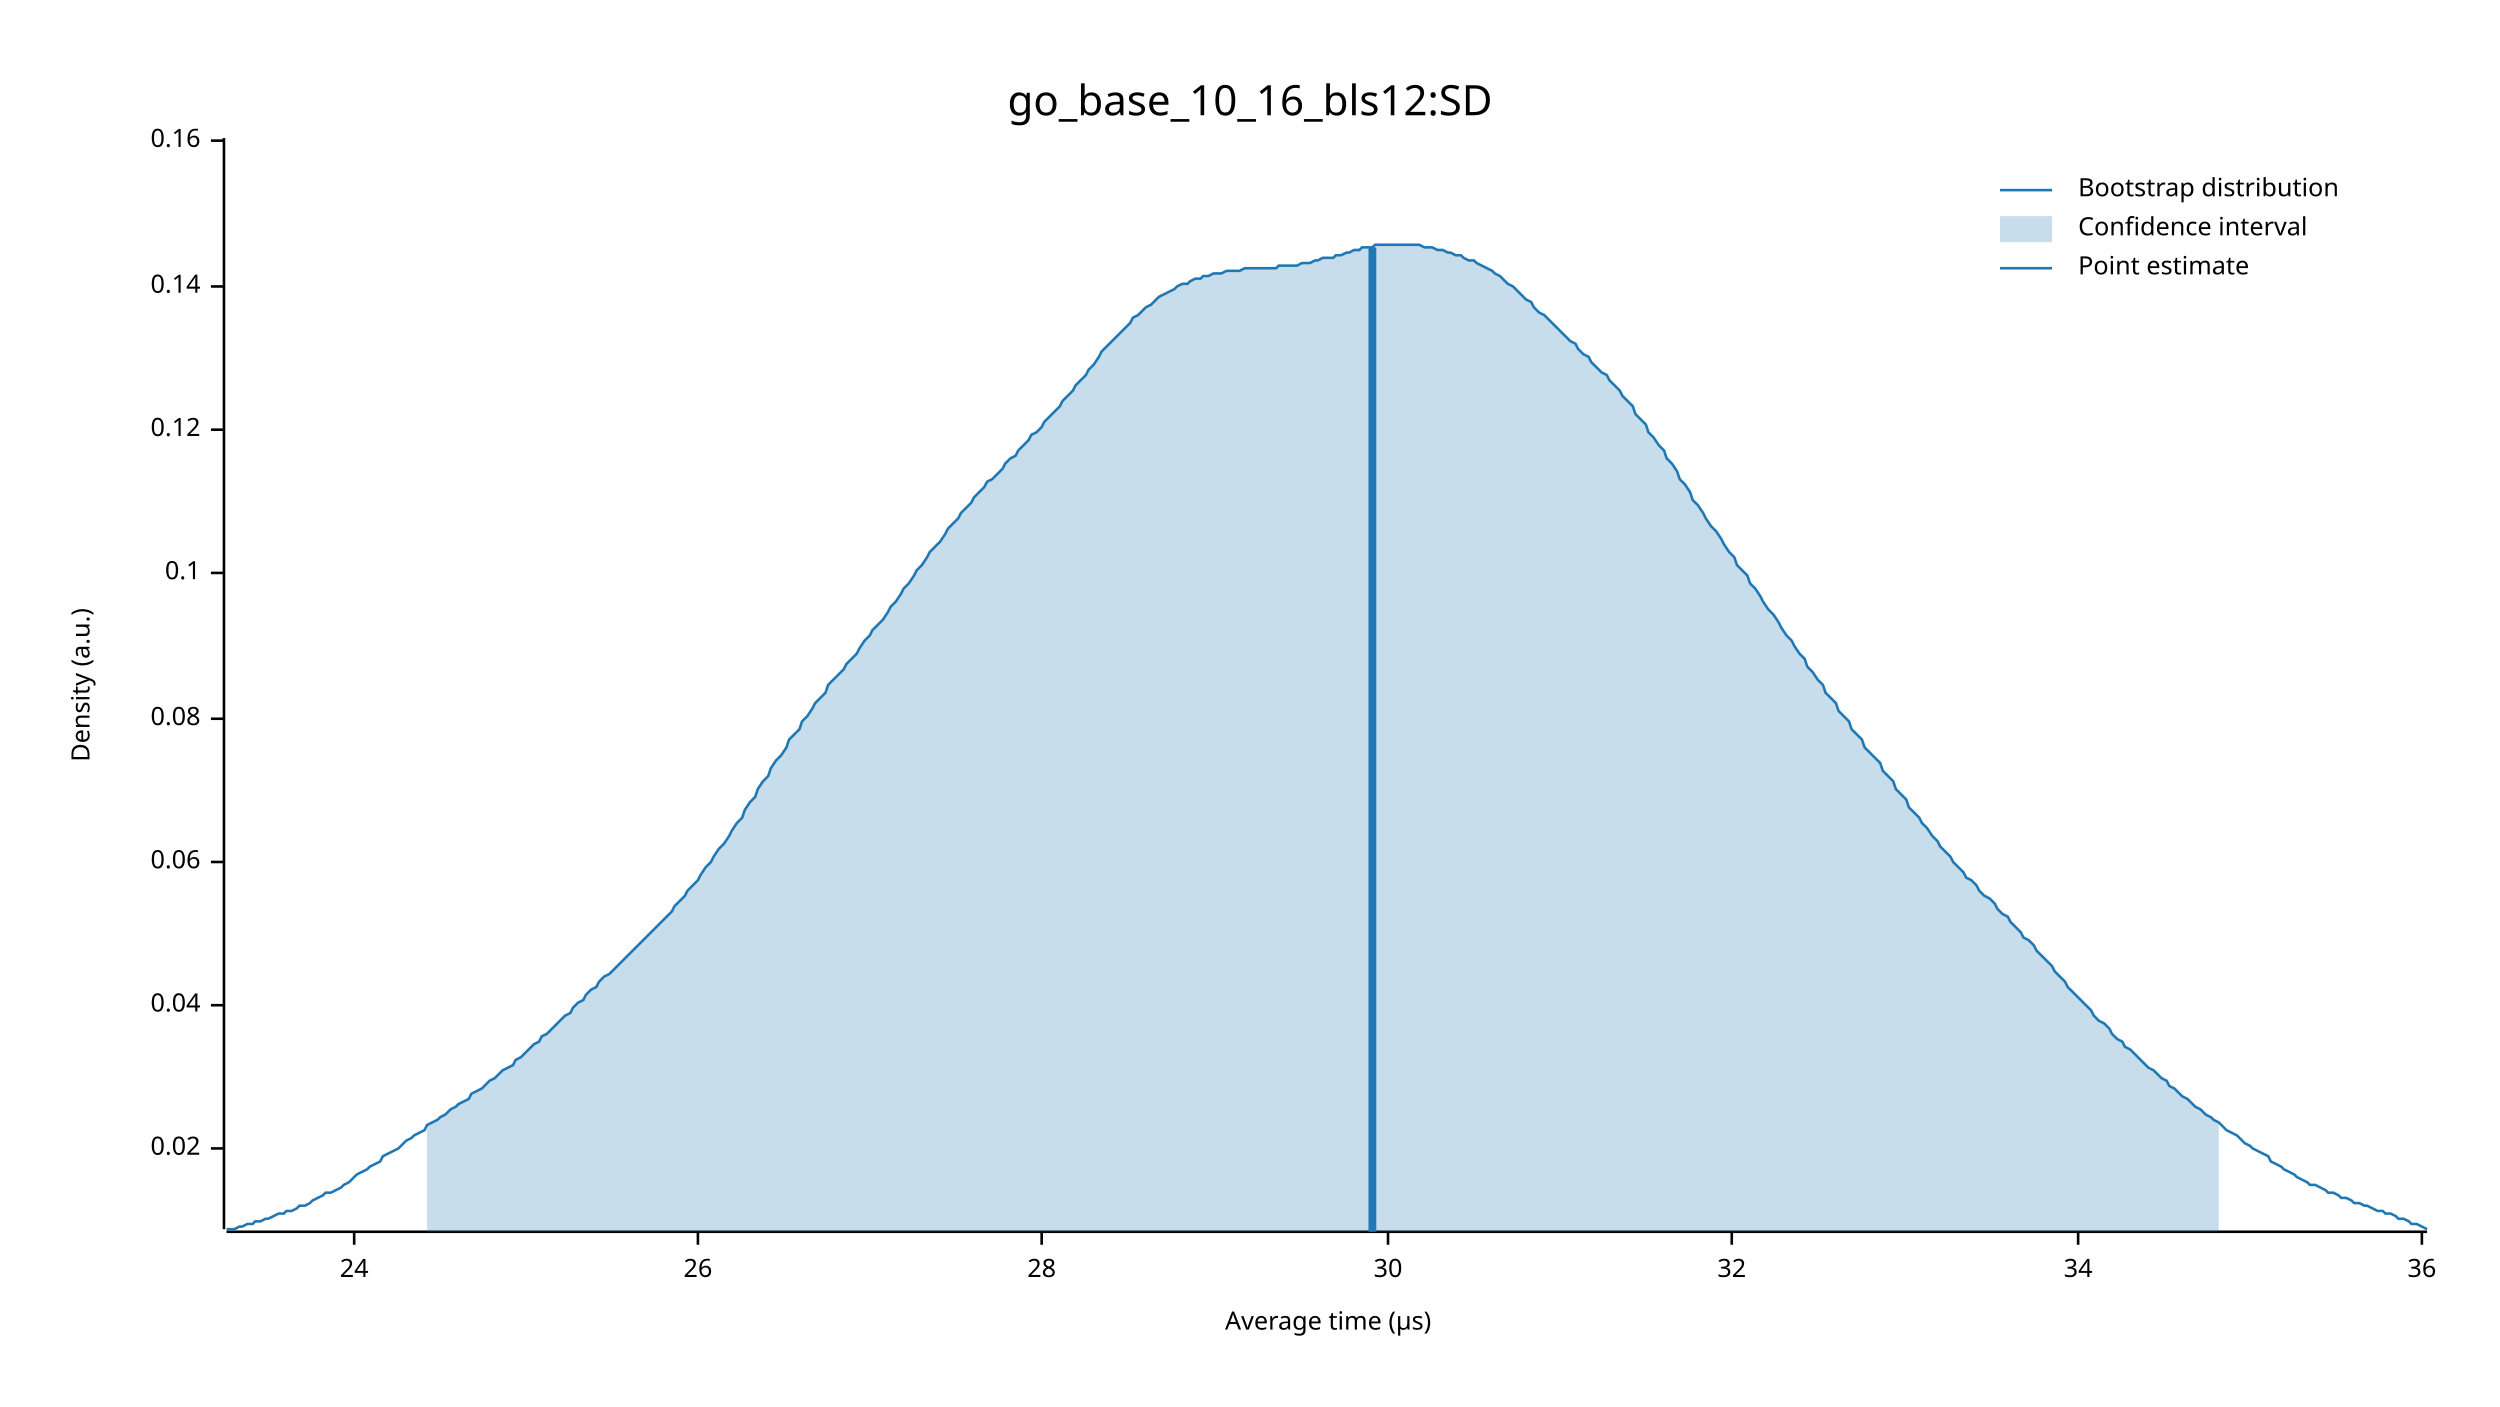
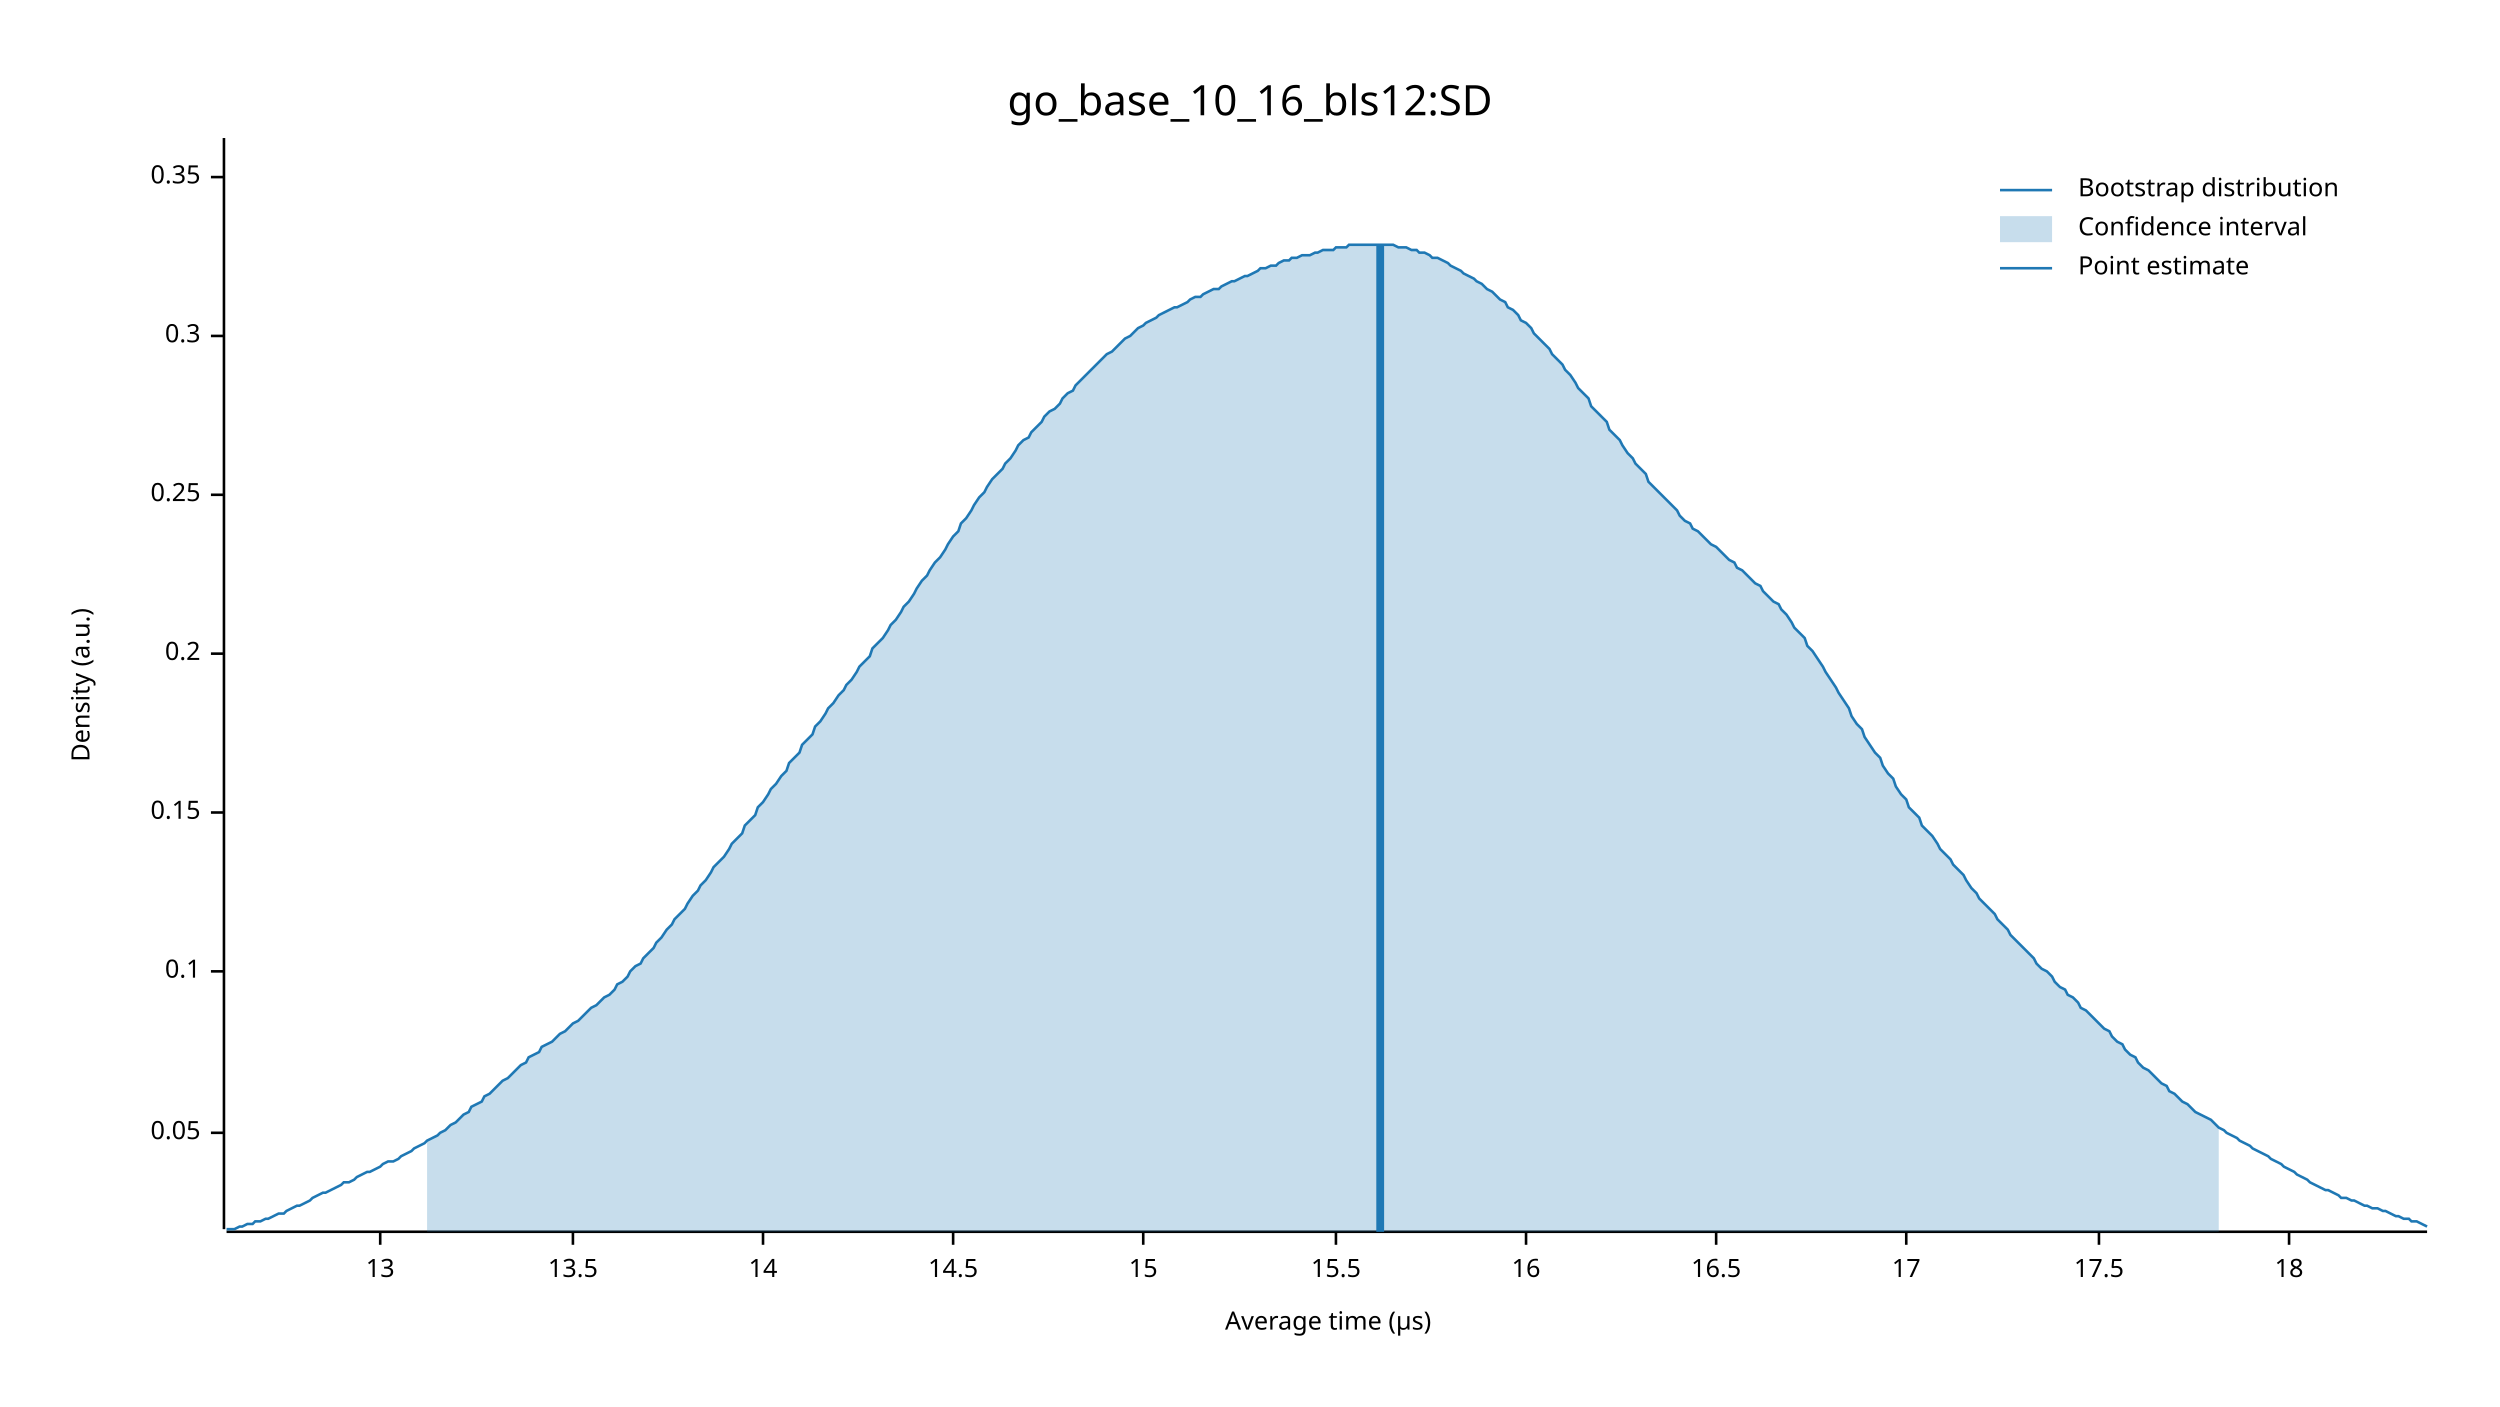
<svg xmlns="http://www.w3.org/2000/svg" width="960" height="540" viewBox="0 0 960 540">
  <text x="480" y="32" dy="0.76em" text-anchor="middle" font-family="sans-serif" font-size="16.129" opacity="1" fill="#000000">
go_base_10_16_bls12:SD
</text>
  <text x="27" y="263" dy="0.76em" text-anchor="middle" font-family="sans-serif" font-size="9.677" opacity="1" fill="#000000" transform="rotate(270, 27, 263)">
Density (a.u.)
</text>
  <text x="510" y="513" dy="-0.5ex" text-anchor="middle" font-family="sans-serif" font-size="9.677" opacity="1" fill="#000000">
Average time (µs)
</text>
  <polyline fill="none" opacity="1" stroke="#000000" stroke-width="1" points="86,53 86,472 " />
-   <text x="77" y="441" dy="0.5ex" text-anchor="end" font-family="sans-serif" font-size="9.677" opacity="1" fill="#000000">
- 0.02
+   <text x="77" y="435" dy="0.5ex" text-anchor="end" font-family="sans-serif" font-size="9.677" opacity="1" fill="#000000">
+ 0.05
</text>
-   <polyline fill="none" opacity="1" stroke="#000000" stroke-width="1" points="81,441 86,441 " />
-   <text x="77" y="386" dy="0.5ex" text-anchor="end" font-family="sans-serif" font-size="9.677" opacity="1" fill="#000000">
- 0.04
- </text>
-   <polyline fill="none" opacity="1" stroke="#000000" stroke-width="1" points="81,386 86,386 " />
-   <text x="77" y="331" dy="0.5ex" text-anchor="end" font-family="sans-serif" font-size="9.677" opacity="1" fill="#000000">
- 0.06
- </text>
-   <polyline fill="none" opacity="1" stroke="#000000" stroke-width="1" points="81,331 86,331 " />
-   <text x="77" y="276" dy="0.5ex" text-anchor="end" font-family="sans-serif" font-size="9.677" opacity="1" fill="#000000">
- 0.08
- </text>
-   <polyline fill="none" opacity="1" stroke="#000000" stroke-width="1" points="81,276 86,276 " />
-   <text x="77" y="220" dy="0.5ex" text-anchor="end" font-family="sans-serif" font-size="9.677" opacity="1" fill="#000000">
+   <polyline fill="none" opacity="1" stroke="#000000" stroke-width="1" points="81,435 86,435 " />
+   <text x="77" y="373" dy="0.5ex" text-anchor="end" font-family="sans-serif" font-size="9.677" opacity="1" fill="#000000">
0.1
</text>
-   <polyline fill="none" opacity="1" stroke="#000000" stroke-width="1" points="81,220 86,220 " />
-   <text x="77" y="165" dy="0.5ex" text-anchor="end" font-family="sans-serif" font-size="9.677" opacity="1" fill="#000000">
- 0.12
+   <polyline fill="none" opacity="1" stroke="#000000" stroke-width="1" points="81,373 86,373 " />
+   <text x="77" y="312" dy="0.5ex" text-anchor="end" font-family="sans-serif" font-size="9.677" opacity="1" fill="#000000">
+ 0.15
</text>
-   <polyline fill="none" opacity="1" stroke="#000000" stroke-width="1" points="81,165 86,165 " />
-   <text x="77" y="110" dy="0.5ex" text-anchor="end" font-family="sans-serif" font-size="9.677" opacity="1" fill="#000000">
- 0.14
+   <polyline fill="none" opacity="1" stroke="#000000" stroke-width="1" points="81,312 86,312 " />
+   <text x="77" y="251" dy="0.5ex" text-anchor="end" font-family="sans-serif" font-size="9.677" opacity="1" fill="#000000">
+ 0.2
</text>
-   <polyline fill="none" opacity="1" stroke="#000000" stroke-width="1" points="81,110 86,110 " />
-   <text x="77" y="54" dy="0.5ex" text-anchor="end" font-family="sans-serif" font-size="9.677" opacity="1" fill="#000000">
- 0.16
+   <polyline fill="none" opacity="1" stroke="#000000" stroke-width="1" points="81,251 86,251 " />
+   <text x="77" y="190" dy="0.5ex" text-anchor="end" font-family="sans-serif" font-size="9.677" opacity="1" fill="#000000">
+ 0.25
</text>
-   <polyline fill="none" opacity="1" stroke="#000000" stroke-width="1" points="81,54 86,54 " />
+   <polyline fill="none" opacity="1" stroke="#000000" stroke-width="1" points="81,190 86,190 " />
+   <text x="77" y="129" dy="0.5ex" text-anchor="end" font-family="sans-serif" font-size="9.677" opacity="1" fill="#000000">
+ 0.3
+ </text>
+   <polyline fill="none" opacity="1" stroke="#000000" stroke-width="1" points="81,129 86,129 " />
+   <text x="77" y="68" dy="0.5ex" text-anchor="end" font-family="sans-serif" font-size="9.677" opacity="1" fill="#000000">
+ 0.35
+ </text>
+   <polyline fill="none" opacity="1" stroke="#000000" stroke-width="1" points="81,68 86,68 " />
  <polyline fill="none" opacity="1" stroke="#000000" stroke-width="1" points="87,473 932,473 " />
-   <text x="136" y="483" dy="0.76em" text-anchor="middle" font-family="sans-serif" font-size="9.677" opacity="1" fill="#000000">
- 24
+   <text x="146" y="483" dy="0.76em" text-anchor="middle" font-family="sans-serif" font-size="9.677" opacity="1" fill="#000000">
+ 13
</text>
-   <polyline fill="none" opacity="1" stroke="#000000" stroke-width="1" points="136,473 136,478 " />
-   <text x="268" y="483" dy="0.76em" text-anchor="middle" font-family="sans-serif" font-size="9.677" opacity="1" fill="#000000">
- 26
+   <polyline fill="none" opacity="1" stroke="#000000" stroke-width="1" points="146,473 146,478 " />
+   <text x="220" y="483" dy="0.76em" text-anchor="middle" font-family="sans-serif" font-size="9.677" opacity="1" fill="#000000">
+ 13.5
</text>
-   <polyline fill="none" opacity="1" stroke="#000000" stroke-width="1" points="268,473 268,478 " />
-   <text x="400" y="483" dy="0.76em" text-anchor="middle" font-family="sans-serif" font-size="9.677" opacity="1" fill="#000000">
- 28
+   <polyline fill="none" opacity="1" stroke="#000000" stroke-width="1" points="220,473 220,478 " />
+   <text x="293" y="483" dy="0.76em" text-anchor="middle" font-family="sans-serif" font-size="9.677" opacity="1" fill="#000000">
+ 14
</text>
-   <polyline fill="none" opacity="1" stroke="#000000" stroke-width="1" points="400,473 400,478 " />
-   <text x="533" y="483" dy="0.76em" text-anchor="middle" font-family="sans-serif" font-size="9.677" opacity="1" fill="#000000">
- 30
+   <polyline fill="none" opacity="1" stroke="#000000" stroke-width="1" points="293,473 293,478 " />
+   <text x="366" y="483" dy="0.76em" text-anchor="middle" font-family="sans-serif" font-size="9.677" opacity="1" fill="#000000">
+ 14.5
</text>
-   <polyline fill="none" opacity="1" stroke="#000000" stroke-width="1" points="533,473 533,478 " />
-   <text x="665" y="483" dy="0.76em" text-anchor="middle" font-family="sans-serif" font-size="9.677" opacity="1" fill="#000000">
- 32
+   <polyline fill="none" opacity="1" stroke="#000000" stroke-width="1" points="366,473 366,478 " />
+   <text x="439" y="483" dy="0.76em" text-anchor="middle" font-family="sans-serif" font-size="9.677" opacity="1" fill="#000000">
+ 15
</text>
-   <polyline fill="none" opacity="1" stroke="#000000" stroke-width="1" points="665,473 665,478 " />
-   <text x="798" y="483" dy="0.76em" text-anchor="middle" font-family="sans-serif" font-size="9.677" opacity="1" fill="#000000">
- 34
+   <polyline fill="none" opacity="1" stroke="#000000" stroke-width="1" points="439,473 439,478 " />
+   <text x="513" y="483" dy="0.76em" text-anchor="middle" font-family="sans-serif" font-size="9.677" opacity="1" fill="#000000">
+ 15.5
</text>
-   <polyline fill="none" opacity="1" stroke="#000000" stroke-width="1" points="798,473 798,478 " />
-   <text x="930" y="483" dy="0.76em" text-anchor="middle" font-family="sans-serif" font-size="9.677" opacity="1" fill="#000000">
- 36
+   <polyline fill="none" opacity="1" stroke="#000000" stroke-width="1" points="513,473 513,478 " />
+   <text x="586" y="483" dy="0.76em" text-anchor="middle" font-family="sans-serif" font-size="9.677" opacity="1" fill="#000000">
+ 16
</text>
-   <polyline fill="none" opacity="1" stroke="#000000" stroke-width="1" points="930,473 930,478 " />
-   <polyline fill="none" opacity="1" stroke="#1F78B4" stroke-width="1" points="87,472 88,472 90,472 92,471 93,471 95,470 97,470 98,469 100,469 102,468 103,468 105,467 107,466 109,466 110,465 112,465 114,464 115,463 117,463 119,462 120,461 122,460 124,459 125,458 127,458 129,457 131,456 132,455 134,454 136,452 137,451 139,450 141,449 142,448 144,447 146,446 147,444 149,443 151,442 153,441 154,440 156,438 158,437 159,436 161,435 163,434 164,432 166,431 168,430 169,429 171,428 173,426 175,425 176,424 178,423 180,422 181,420 183,419 185,418 186,417 188,415 190,414 191,413 193,411 195,410 197,409 198,407 200,406 202,404 203,403 205,401 207,400 208,398 210,397 212,395 214,393 215,392 217,390 219,389 220,387 222,385 224,384 225,382 227,380 229,379 230,377 232,375 234,374 236,372 237,371 239,369 241,367 242,366 244,364 246,362 247,361 249,359 251,357 252,356 254,354 256,352 258,350 259,348 261,346 263,344 264,342 266,340 268,338 269,336 271,333 273,331 274,329 276,326 278,324 280,321 281,319 283,316 285,314 286,311 288,308 290,306 291,303 293,300 295,298 296,295 298,292 300,290 302,287 303,284 305,282 307,280 308,277 310,275 312,272 313,270 315,268 317,266 318,263 320,261 322,259 324,257 325,255 327,253 329,251 330,249 332,246 334,244 335,242 337,240 339,238 341,235 342,233 344,231 346,228 347,226 349,224 351,221 352,219 354,217 356,214 357,212 359,210 361,208 363,205 364,203 366,201 368,199 369,197 371,195 373,193 374,191 376,189 378,187 379,185 381,184 383,182 385,180 386,178 388,176 390,175 391,173 393,171 395,169 396,167 398,166 400,164 401,162 403,160 405,158 407,156 408,154 410,152 412,150 413,148 415,146 417,144 418,142 420,140 422,137 423,135 425,133 427,131 429,129 430,128 432,126 434,124 435,122 437,121 439,119 440,118 442,117 444,115 445,114 447,113 449,112 451,111 452,110 454,109 456,109 457,108 459,107 461,107 462,106 464,106 466,105 468,105 469,105 471,104 473,104 474,104 476,104 478,103 479,103 481,103 483,103 484,103 486,103 488,103 490,103 491,102 493,102 495,102 496,102 498,102 500,101 501,101 503,101 505,100 506,100 508,99 510,99 512,99 513,98 515,98 517,97 518,97 520,96 522,96 523,95 525,95 527,95 528,94 530,94 532,94 534,94 535,94 537,94 539,94 540,94 542,94 544,94 545,94 547,95 549,95 550,95 552,96 554,96 556,97 557,97 559,98 561,98 562,99 564,100 566,100 567,101 569,102 571,103 573,104 574,105 576,106 578,108 579,109 581,110 583,112 584,113 586,115 588,116 589,118 591,120 593,121 595,123 596,124 598,126 600,128 601,129 603,131 605,132 606,134 608,136 610,137 611,139 613,141 615,143 617,144 618,146 620,148 622,150 623,152 625,154 627,156 628,159 630,161 632,163 633,166 635,168 637,171 639,173 640,176 642,178 644,181 645,184 647,186 649,189 650,192 652,194 654,197 655,199 657,202 659,204 661,207 662,209 664,212 666,214 667,217 669,219 671,221 672,224 674,226 676,229 677,231 679,234 681,236 683,239 684,241 686,244 688,246 689,248 691,251 693,253 694,256 696,258 698,261 700,263 701,266 703,268 705,270 706,273 708,275 710,277 711,280 713,282 715,284 716,287 718,289 720,291 722,293 723,296 725,298 727,300 728,303 730,305 732,307 733,310 735,312 737,314 738,316 740,318 742,321 744,323 745,325 747,327 749,329 750,331 752,333 754,335 755,337 757,338 759,340 760,342 762,344 764,345 766,347 767,349 769,351 771,352 772,354 774,356 776,358 777,360 779,361 781,363 782,365 784,367 786,369 788,371 789,373 791,375 793,377 794,379 796,381 798,383 799,384 801,386 803,388 804,390 806,392 808,393 810,395 811,397 813,399 815,400 816,402 818,403 820,405 821,406 823,408 825,410 827,411 828,412 830,414 832,415 833,417 835,418 837,420 838,421 840,422 842,424 843,425 845,426 847,428 849,429 850,430 852,431 854,433 855,434 857,435 859,436 860,437 862,439 864,440 865,441 867,442 869,443 871,444 872,446 874,447 876,448 877,449 879,450 881,451 882,452 884,453 886,454 887,455 889,455 891,456 893,457 894,458 896,458 898,459 899,460 901,460 903,461 904,462 906,462 908,463 909,463 911,464 913,465 915,465 916,466 918,466 920,467 921,468 923,468 925,469 926,470 928,470 930,471 932,472 " />
-   <polygon opacity="0.25" fill="#1F78B4" points="164,432 166,431 168,430 169,429 171,428 173,426 175,425 176,424 178,423 180,422 181,420 183,419 185,418 186,417 188,415 190,414 191,413 193,411 195,410 197,409 198,407 200,406 202,404 203,403 205,401 207,400 208,398 210,397 212,395 214,393 215,392 217,390 219,389 220,387 222,385 224,384 225,382 227,380 229,379 230,377 232,375 234,374 236,372 237,371 239,369 241,367 242,366 244,364 246,362 247,361 249,359 251,357 252,356 254,354 256,352 258,350 259,348 261,346 263,344 264,342 266,340 268,338 269,336 271,333 273,331 274,329 276,326 278,324 280,321 281,319 283,316 285,314 286,311 288,308 290,306 291,303 293,300 295,298 296,295 298,292 300,290 302,287 303,284 305,282 307,280 308,277 310,275 312,272 313,270 315,268 317,266 318,263 320,261 322,259 324,257 325,255 327,253 329,251 330,249 332,246 334,244 335,242 337,240 339,238 341,235 342,233 344,231 346,228 347,226 349,224 351,221 352,219 354,217 356,214 357,212 359,210 361,208 363,205 364,203 366,201 368,199 369,197 371,195 373,193 374,191 376,189 378,187 379,185 381,184 383,182 385,180 386,178 388,176 390,175 391,173 393,171 395,169 396,167 398,166 400,164 401,162 403,160 405,158 407,156 408,154 410,152 412,150 413,148 415,146 417,144 418,142 420,140 422,137 423,135 425,133 427,131 429,129 430,128 432,126 434,124 435,122 437,121 439,119 440,118 442,117 444,115 445,114 447,113 449,112 451,111 452,110 454,109 456,109 457,108 459,107 461,107 462,106 464,106 466,105 468,105 469,105 471,104 473,104 474,104 476,104 478,103 479,103 481,103 483,103 484,103 486,103 488,103 490,103 491,102 493,102 495,102 496,102 498,102 500,101 501,101 503,101 505,100 506,100 508,99 510,99 512,99 513,98 515,98 517,97 518,97 520,96 522,96 523,95 525,95 527,95 528,94 530,94 532,94 534,94 535,94 537,94 539,94 540,94 542,94 544,94 545,94 547,95 549,95 550,95 552,96 554,96 556,97 557,97 559,98 561,98 562,99 564,100 566,100 567,101 569,102 571,103 573,104 574,105 576,106 578,108 579,109 581,110 583,112 584,113 586,115 588,116 589,118 591,120 593,121 595,123 596,124 598,126 600,128 601,129 603,131 605,132 606,134 608,136 610,137 611,139 613,141 615,143 617,144 618,146 620,148 622,150 623,152 625,154 627,156 628,159 630,161 632,163 633,166 635,168 637,171 639,173 640,176 642,178 644,181 645,184 647,186 649,189 650,192 652,194 654,197 655,199 657,202 659,204 661,207 662,209 664,212 666,214 667,217 669,219 671,221 672,224 674,226 676,229 677,231 679,234 681,236 683,239 684,241 686,244 688,246 689,248 691,251 693,253 694,256 696,258 698,261 700,263 701,266 703,268 705,270 706,273 708,275 710,277 711,280 713,282 715,284 716,287 718,289 720,291 722,293 723,296 725,298 727,300 728,303 730,305 732,307 733,310 735,312 737,314 738,316 740,318 742,321 744,323 745,325 747,327 749,329 750,331 752,333 754,335 755,337 757,338 759,340 760,342 762,344 764,345 766,347 767,349 769,351 771,352 772,354 774,356 776,358 777,360 779,361 781,363 782,365 784,367 786,369 788,371 789,373 791,375 793,377 794,379 796,381 798,383 799,384 801,386 803,388 804,390 806,392 808,393 810,395 811,397 813,399 815,400 816,402 818,403 820,405 821,406 823,408 825,410 827,411 828,412 830,414 832,415 833,417 835,418 837,420 838,421 840,422 842,424 843,425 845,426 847,428 849,429 850,430 852,431 852,473 164,473 " />
-   <polyline fill="none" opacity="1" stroke="#1F78B4" stroke-width="3" points="527,473 527,95 " />
+   <polyline fill="none" opacity="1" stroke="#000000" stroke-width="1" points="586,473 586,478 " />
+   <text x="659" y="483" dy="0.76em" text-anchor="middle" font-family="sans-serif" font-size="9.677" opacity="1" fill="#000000">
+ 16.5
+ </text>
+   <polyline fill="none" opacity="1" stroke="#000000" stroke-width="1" points="659,473 659,478 " />
+   <text x="732" y="483" dy="0.76em" text-anchor="middle" font-family="sans-serif" font-size="9.677" opacity="1" fill="#000000">
+ 17
+ </text>
+   <polyline fill="none" opacity="1" stroke="#000000" stroke-width="1" points="732,473 732,478 " />
+   <text x="806" y="483" dy="0.76em" text-anchor="middle" font-family="sans-serif" font-size="9.677" opacity="1" fill="#000000">
+ 17.5
+ </text>
+   <polyline fill="none" opacity="1" stroke="#000000" stroke-width="1" points="806,473 806,478 " />
+   <text x="879" y="483" dy="0.76em" text-anchor="middle" font-family="sans-serif" font-size="9.677" opacity="1" fill="#000000">
+ 18
+ </text>
+   <polyline fill="none" opacity="1" stroke="#000000" stroke-width="1" points="879,473 879,478 " />
+   <polyline fill="none" opacity="1" stroke="#1F78B4" stroke-width="1" points="87,472 88,472 90,472 92,471 93,471 95,470 97,470 98,469 100,469 102,468 103,468 105,467 107,466 109,466 110,465 112,464 114,463 115,463 117,462 119,461 120,460 122,459 124,458 125,458 127,457 129,456 131,455 132,454 134,454 136,453 137,452 139,451 141,450 142,450 144,449 146,448 147,447 149,446 151,446 153,445 154,444 156,443 158,442 159,441 161,440 163,439 164,438 166,437 168,436 169,435 171,434 173,432 175,431 176,430 178,428 180,427 181,425 183,424 185,423 186,421 188,420 190,418 191,417 193,415 195,414 197,412 198,411 200,409 202,408 203,406 205,405 207,404 208,402 210,401 212,400 214,398 215,397 217,396 219,394 220,393 222,392 224,390 225,389 227,387 229,386 230,385 232,383 234,382 236,380 237,378 239,377 241,375 242,373 244,371 246,370 247,368 249,366 251,364 252,362 254,360 256,357 258,355 259,353 261,351 263,349 264,347 266,344 268,342 269,340 271,338 273,335 274,333 276,331 278,329 280,326 281,324 283,322 285,320 286,317 288,315 290,313 291,310 293,308 295,305 296,303 298,301 300,298 302,296 303,293 305,291 307,289 308,286 310,284 312,282 313,279 315,277 317,274 318,272 320,270 322,267 324,265 325,263 327,261 329,258 330,256 332,254 334,252 335,249 337,247 339,245 341,242 342,240 344,238 346,235 347,233 349,231 351,228 352,226 354,223 356,221 357,219 359,216 361,214 363,211 364,209 366,206 368,204 369,201 371,199 373,196 374,194 376,191 378,189 379,187 381,184 383,182 385,180 386,178 388,176 390,173 391,171 393,169 395,168 396,166 398,164 400,162 401,160 403,158 405,157 407,155 408,153 410,151 412,150 413,148 415,146 417,144 418,143 420,141 422,139 423,138 425,136 427,135 429,133 430,132 432,130 434,129 435,128 437,126 439,125 440,124 442,123 444,122 445,121 447,120 449,119 451,118 452,118 454,117 456,116 457,115 459,114 461,114 462,113 464,112 466,111 468,111 469,110 471,109 473,108 474,108 476,107 478,106 479,106 481,105 483,104 484,103 486,103 488,102 490,102 491,101 493,100 495,100 496,99 498,99 500,98 501,98 503,98 505,97 506,97 508,96 510,96 512,96 513,95 515,95 517,95 518,94 520,94 522,94 523,94 525,94 527,94 528,94 530,94 532,94 534,94 535,94 537,95 539,95 540,95 542,96 544,96 545,97 547,97 549,98 550,99 552,99 554,100 556,101 557,102 559,103 561,104 562,105 564,106 566,107 567,108 569,109 571,111 573,112 574,113 576,115 578,116 579,118 581,119 583,121 584,123 586,124 588,126 589,128 591,130 593,132 595,134 596,136 598,138 600,140 601,142 603,144 605,147 606,149 608,151 610,153 611,156 613,158 615,160 617,162 618,165 620,167 622,169 623,171 625,174 627,176 628,178 630,180 632,182 633,185 635,187 637,189 639,191 640,192 642,194 644,196 645,198 647,200 649,201 650,203 652,204 654,206 655,207 657,209 659,210 661,212 662,213 664,215 666,216 667,218 669,219 671,221 672,222 674,224 676,225 677,227 679,229 681,231 683,232 684,234 686,236 688,239 689,241 691,243 693,245 694,248 696,250 698,253 700,256 701,258 703,261 705,264 706,266 708,269 710,272 711,275 713,278 715,280 716,283 718,286 720,289 722,291 723,294 725,297 727,299 728,302 730,305 732,307 733,310 735,312 737,314 738,317 740,319 742,321 744,324 745,326 747,328 749,330 750,332 752,334 754,336 755,338 757,341 759,343 760,345 762,347 764,349 766,351 767,353 769,355 771,357 772,359 774,361 776,363 777,364 779,366 781,368 782,370 784,372 786,373 788,375 789,377 791,379 793,380 794,382 796,383 798,385 799,387 801,388 803,390 804,391 806,393 808,395 810,396 811,398 813,400 815,401 816,403 818,405 820,406 821,408 823,410 825,411 827,413 828,414 830,416 832,417 833,419 835,420 837,422 838,423 840,424 842,426 843,427 845,428 847,429 849,430 850,431 852,433 854,434 855,435 857,436 859,437 860,438 862,439 864,440 865,441 867,442 869,443 871,444 872,445 874,446 876,447 877,448 879,449 881,450 882,451 884,452 886,453 887,454 889,455 891,456 893,457 894,457 896,458 898,459 899,460 901,460 903,461 904,461 906,462 908,463 909,463 911,464 913,464 915,465 916,465 918,466 920,467 921,467 923,468 925,468 926,469 928,469 930,470 932,471 " />
+   <polygon opacity="0.25" fill="#1F78B4" points="164,438 166,437 168,436 169,435 171,434 173,432 175,431 176,430 178,428 180,427 181,425 183,424 185,423 186,421 188,420 190,418 191,417 193,415 195,414 197,412 198,411 200,409 202,408 203,406 205,405 207,404 208,402 210,401 212,400 214,398 215,397 217,396 219,394 220,393 222,392 224,390 225,389 227,387 229,386 230,385 232,383 234,382 236,380 237,378 239,377 241,375 242,373 244,371 246,370 247,368 249,366 251,364 252,362 254,360 256,357 258,355 259,353 261,351 263,349 264,347 266,344 268,342 269,340 271,338 273,335 274,333 276,331 278,329 280,326 281,324 283,322 285,320 286,317 288,315 290,313 291,310 293,308 295,305 296,303 298,301 300,298 302,296 303,293 305,291 307,289 308,286 310,284 312,282 313,279 315,277 317,274 318,272 320,270 322,267 324,265 325,263 327,261 329,258 330,256 332,254 334,252 335,249 337,247 339,245 341,242 342,240 344,238 346,235 347,233 349,231 351,228 352,226 354,223 356,221 357,219 359,216 361,214 363,211 364,209 366,206 368,204 369,201 371,199 373,196 374,194 376,191 378,189 379,187 381,184 383,182 385,180 386,178 388,176 390,173 391,171 393,169 395,168 396,166 398,164 400,162 401,160 403,158 405,157 407,155 408,153 410,151 412,150 413,148 415,146 417,144 418,143 420,141 422,139 423,138 425,136 427,135 429,133 430,132 432,130 434,129 435,128 437,126 439,125 440,124 442,123 444,122 445,121 447,120 449,119 451,118 452,118 454,117 456,116 457,115 459,114 461,114 462,113 464,112 466,111 468,111 469,110 471,109 473,108 474,108 476,107 478,106 479,106 481,105 483,104 484,103 486,103 488,102 490,102 491,101 493,100 495,100 496,99 498,99 500,98 501,98 503,98 505,97 506,97 508,96 510,96 512,96 513,95 515,95 517,95 518,94 520,94 522,94 523,94 525,94 527,94 528,94 530,94 532,94 534,94 535,94 537,95 539,95 540,95 542,96 544,96 545,97 547,97 549,98 550,99 552,99 554,100 556,101 557,102 559,103 561,104 562,105 564,106 566,107 567,108 569,109 571,111 573,112 574,113 576,115 578,116 579,118 581,119 583,121 584,123 586,124 588,126 589,128 591,130 593,132 595,134 596,136 598,138 600,140 601,142 603,144 605,147 606,149 608,151 610,153 611,156 613,158 615,160 617,162 618,165 620,167 622,169 623,171 625,174 627,176 628,178 630,180 632,182 633,185 635,187 637,189 639,191 640,192 642,194 644,196 645,198 647,200 649,201 650,203 652,204 654,206 655,207 657,209 659,210 661,212 662,213 664,215 666,216 667,218 669,219 671,221 672,222 674,224 676,225 677,227 679,229 681,231 683,232 684,234 686,236 688,239 689,241 691,243 693,245 694,248 696,250 698,253 700,256 701,258 703,261 705,264 706,266 708,269 710,272 711,275 713,278 715,280 716,283 718,286 720,289 722,291 723,294 725,297 727,299 728,302 730,305 732,307 733,310 735,312 737,314 738,317 740,319 742,321 744,324 745,326 747,328 749,330 750,332 752,334 754,336 755,338 757,341 759,343 760,345 762,347 764,349 766,351 767,353 769,355 771,357 772,359 774,361 776,363 777,364 779,366 781,368 782,370 784,372 786,373 788,375 789,377 791,379 793,380 794,382 796,383 798,385 799,387 801,388 803,390 804,391 806,393 808,395 810,396 811,398 813,400 815,401 816,403 818,405 820,406 821,408 823,410 825,411 827,413 828,414 830,416 832,417 833,419 835,420 837,422 838,423 840,424 842,426 843,427 845,428 847,429 849,430 850,431 852,433 852,473 164,473 " />
+   <polyline fill="none" opacity="1" stroke="#1F78B4" stroke-width="3" points="530,473 530,94 " />
  <text x="798" y="68" dy="0.76em" text-anchor="start" font-family="sans-serif" font-size="9.677" opacity="1" fill="#000000">
Bootstrap distribution
</text>
  <text x="798" y="83" dy="0.76em" text-anchor="start" font-family="sans-serif" font-size="9.677" opacity="1" fill="#000000">
Confidence interval
</text>
  <text x="798" y="98" dy="0.76em" text-anchor="start" font-family="sans-serif" font-size="9.677" opacity="1" fill="#000000">
Point estimate
</text>
  <polyline fill="none" opacity="1" stroke="#1F78B4" stroke-width="1" points="768,73 788,73 " />
  <rect x="768" y="83" width="20" height="10" opacity="0.25" fill="#1F78B4" stroke="none" />
  <polyline fill="none" opacity="1" stroke="#1F78B4" stroke-width="1" points="768,103 788,103 " />
</svg>
